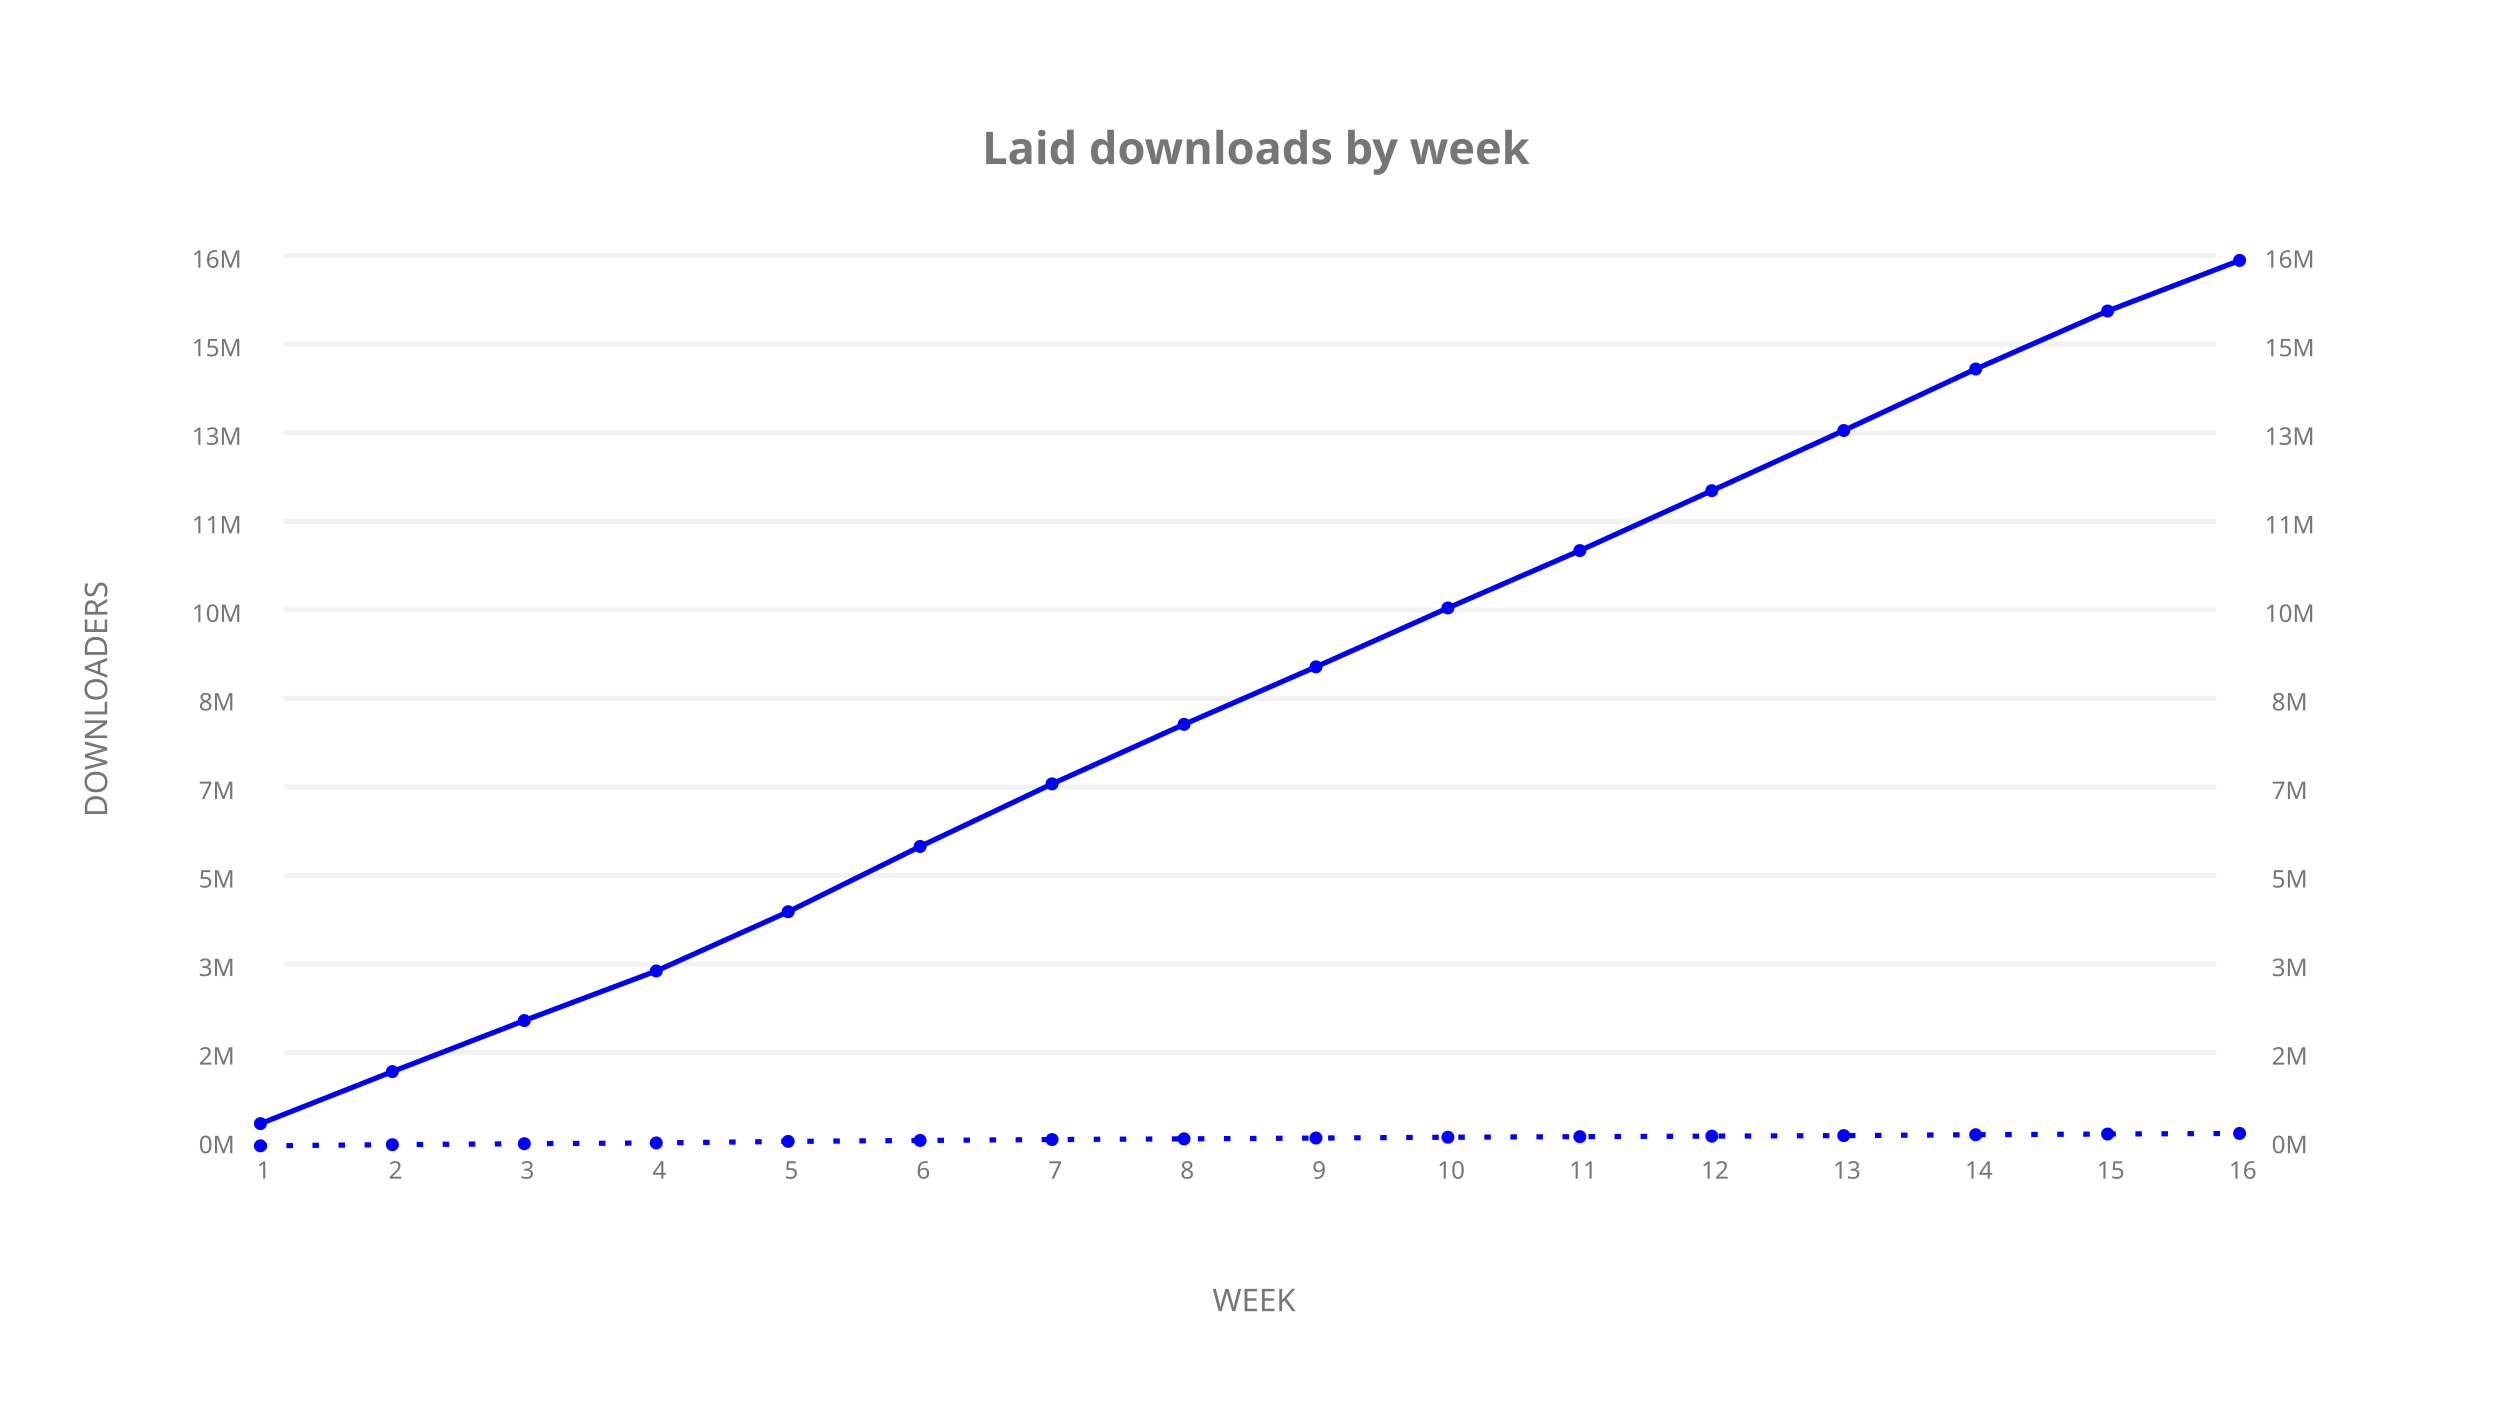
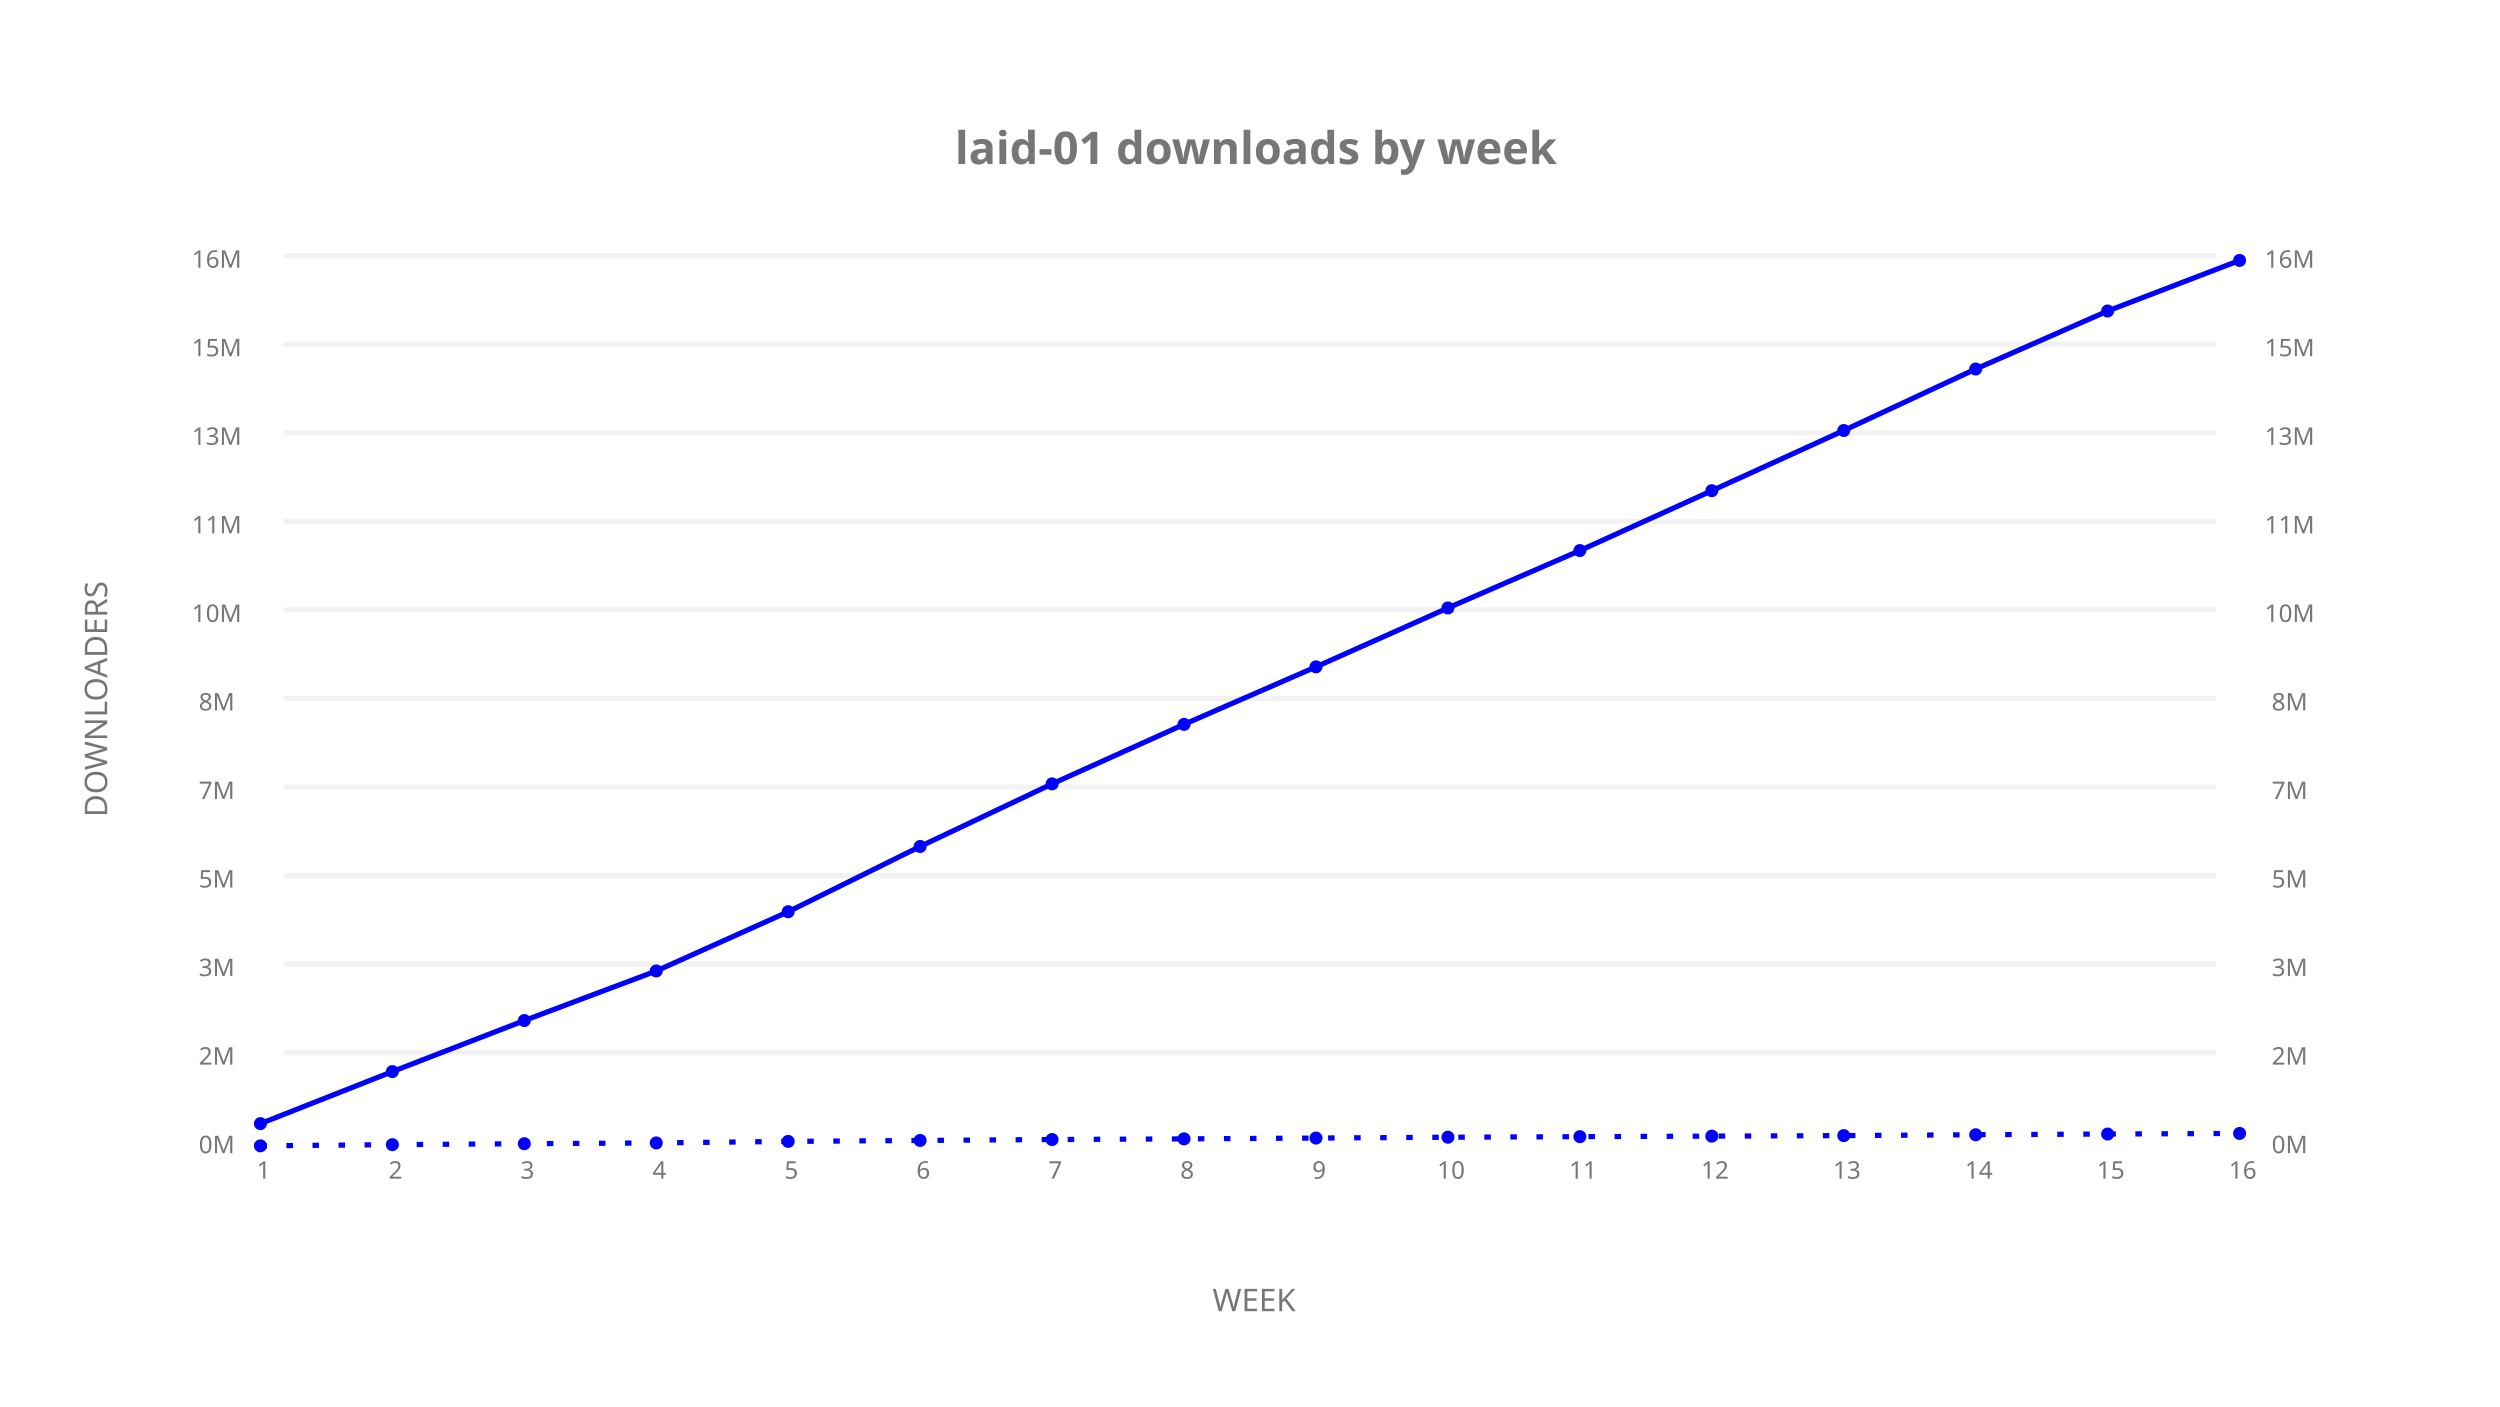
- <svg xmlns="http://www.w3.org/2000/svg" xml:space="preserve" id="laid-downloads-by-week-laid-01-week" x="0px" y="0px" width="1920px" height="1080px" viewBox="0 0 1920 1080" enable-background="new 0 0 1920 1080" role="img">
+ <svg xmlns="http://www.w3.org/2000/svg" xml:space="preserve" id="laid-01-downloads-by-week-laid-01-week" x="0px" y="0px" width="1920px" height="1080px" viewBox="0 0 1920 1080" enable-background="new 0 0 1920 1080" role="img">
  <g id="annotations">
-     <text x="960" y="126" font-family="Atkinson Hyperlegible" font-size="26pt" text-anchor="middle" text-align="center" font-weight="600" font-style="normal" style="fill:rgb(118,118,118); fill-opacity:1; stroke:rgb(118,118,118); stroke-opacity:0; stroke-width:0.5"> Laid downloads by week</text>
+     <text x="960" y="126" font-family="Atkinson Hyperlegible" font-size="26pt" text-anchor="middle" text-align="center" font-weight="600" font-style="normal" style="fill:rgb(118,118,118); fill-opacity:1; stroke:rgb(118,118,118); stroke-opacity:0; stroke-width:0.5"> laid-01 downloads by week</text>
    <g id="axes-lines">
      <text x="960" y="1007" font-family="Atkinson Hyperlegible" font-size="18pt" text-anchor="middle" text-align="center" font-weight="500" font-style="normal" style="fill:rgb(118,118,118); fill-opacity:1; stroke:rgb(118,118,118); stroke-opacity:0; stroke-width:0.5"> WEEK</text>
      <text x="73" y="540" font-family="Atkinson Hyperlegible" font-size="18pt" text-anchor="middle" text-align="center" dominant-baseline="central" font-weight="500" font-style="normal" style="fill:rgb(118,118,118); fill-opacity:1; stroke:rgb(118,118,118); stroke-opacity:0; stroke-width:0.5" transform="rotate(-90,73,540)"> DOWNLOADERS</text>
    </g>
    <g id="tic-y-label-lines">
      <line x1="218" y1="808.391" x2="1702" y2="808.391" style="fill:rgb(0,0,255); fill-opacity:0; stroke:rgb(242,242,242); stroke-opacity:1; stroke-width:4" />
      <line x1="218" y1="740.391" x2="1702" y2="740.391" style="fill:rgb(0,0,255); fill-opacity:0; stroke:rgb(242,242,242); stroke-opacity:1; stroke-width:4" />
      <line x1="218" y1="672.391" x2="1702" y2="672.391" style="fill:rgb(0,0,255); fill-opacity:0; stroke:rgb(242,242,242); stroke-opacity:1; stroke-width:4" />
      <line x1="218" y1="604.391" x2="1702" y2="604.391" style="fill:rgb(0,0,255); fill-opacity:0; stroke:rgb(242,242,242); stroke-opacity:1; stroke-width:4" />
      <line x1="218" y1="536.391" x2="1702" y2="536.391" style="fill:rgb(0,0,255); fill-opacity:0; stroke:rgb(242,242,242); stroke-opacity:1; stroke-width:4" />
      <line x1="218" y1="468.391" x2="1702" y2="468.391" style="fill:rgb(0,0,255); fill-opacity:0; stroke:rgb(242,242,242); stroke-opacity:1; stroke-width:4" />
      <line x1="218" y1="400.391" x2="1702" y2="400.391" style="fill:rgb(0,0,255); fill-opacity:0; stroke:rgb(242,242,242); stroke-opacity:1; stroke-width:4" />
      <line x1="218" y1="332.391" x2="1702" y2="332.391" style="fill:rgb(0,0,255); fill-opacity:0; stroke:rgb(242,242,242); stroke-opacity:1; stroke-width:4" />
      <line x1="218" y1="264.391" x2="1702" y2="264.391" style="fill:rgb(0,0,255); fill-opacity:0; stroke:rgb(242,242,242); stroke-opacity:1; stroke-width:4" />
      <line x1="218" y1="196.391" x2="1702" y2="196.391" style="fill:rgb(0,0,255); fill-opacity:0; stroke:rgb(242,242,242); stroke-opacity:1; stroke-width:4" />
    </g>
    <g id="tic-x-labels">
      <text x="200" y="898" font-family="Atkinson Hyperlegible" font-size="14pt" text-anchor="middle" text-align="center" dominant-baseline="central" font-weight="400" font-style="normal" style="fill:rgb(118,118,118); fill-opacity:1; stroke:rgb(118,118,118); stroke-opacity:0; stroke-width:0.5"> 1</text>
      <text x="301.333" y="898" font-family="Atkinson Hyperlegible" font-size="14pt" text-anchor="middle" text-align="center" dominant-baseline="central" font-weight="400" font-style="normal" style="fill:rgb(118,118,118); fill-opacity:1; stroke:rgb(118,118,118); stroke-opacity:0; stroke-width:0.5"> 2</text>
      <text x="402.667" y="898" font-family="Atkinson Hyperlegible" font-size="14pt" text-anchor="middle" text-align="center" dominant-baseline="central" font-weight="400" font-style="normal" style="fill:rgb(118,118,118); fill-opacity:1; stroke:rgb(118,118,118); stroke-opacity:0; stroke-width:0.5"> 3</text>
      <text x="504" y="898" font-family="Atkinson Hyperlegible" font-size="14pt" text-anchor="middle" text-align="center" dominant-baseline="central" font-weight="400" font-style="normal" style="fill:rgb(118,118,118); fill-opacity:1; stroke:rgb(118,118,118); stroke-opacity:0; stroke-width:0.5"> 4</text>
      <text x="605.333" y="898" font-family="Atkinson Hyperlegible" font-size="14pt" text-anchor="middle" text-align="center" dominant-baseline="central" font-weight="400" font-style="normal" style="fill:rgb(118,118,118); fill-opacity:1; stroke:rgb(118,118,118); stroke-opacity:0; stroke-width:0.5"> 5</text>
      <text x="706.667" y="898" font-family="Atkinson Hyperlegible" font-size="14pt" text-anchor="middle" text-align="center" dominant-baseline="central" font-weight="400" font-style="normal" style="fill:rgb(118,118,118); fill-opacity:1; stroke:rgb(118,118,118); stroke-opacity:0; stroke-width:0.5"> 6</text>
      <text x="808" y="898" font-family="Atkinson Hyperlegible" font-size="14pt" text-anchor="middle" text-align="center" dominant-baseline="central" font-weight="400" font-style="normal" style="fill:rgb(118,118,118); fill-opacity:1; stroke:rgb(118,118,118); stroke-opacity:0; stroke-width:0.5"> 7</text>
      <text x="909.333" y="898" font-family="Atkinson Hyperlegible" font-size="14pt" text-anchor="middle" text-align="center" dominant-baseline="central" font-weight="400" font-style="normal" style="fill:rgb(118,118,118); fill-opacity:1; stroke:rgb(118,118,118); stroke-opacity:0; stroke-width:0.5"> 8</text>
      <text x="1010.667" y="898" font-family="Atkinson Hyperlegible" font-size="14pt" text-anchor="middle" text-align="center" dominant-baseline="central" font-weight="400" font-style="normal" style="fill:rgb(118,118,118); fill-opacity:1; stroke:rgb(118,118,118); stroke-opacity:0; stroke-width:0.5"> 9</text>
      <text x="1112" y="898" font-family="Atkinson Hyperlegible" font-size="14pt" text-anchor="middle" text-align="center" dominant-baseline="central" font-weight="400" font-style="normal" style="fill:rgb(118,118,118); fill-opacity:1; stroke:rgb(118,118,118); stroke-opacity:0; stroke-width:0.5"> 10</text>
      <text x="1213.333" y="898" font-family="Atkinson Hyperlegible" font-size="14pt" text-anchor="middle" text-align="center" dominant-baseline="central" font-weight="400" font-style="normal" style="fill:rgb(118,118,118); fill-opacity:1; stroke:rgb(118,118,118); stroke-opacity:0; stroke-width:0.5"> 11</text>
      <text x="1314.667" y="898" font-family="Atkinson Hyperlegible" font-size="14pt" text-anchor="middle" text-align="center" dominant-baseline="central" font-weight="400" font-style="normal" style="fill:rgb(118,118,118); fill-opacity:1; stroke:rgb(118,118,118); stroke-opacity:0; stroke-width:0.5"> 12</text>
      <text x="1416" y="898" font-family="Atkinson Hyperlegible" font-size="14pt" text-anchor="middle" text-align="center" dominant-baseline="central" font-weight="400" font-style="normal" style="fill:rgb(118,118,118); fill-opacity:1; stroke:rgb(118,118,118); stroke-opacity:0; stroke-width:0.5"> 13</text>
      <text x="1517.333" y="898" font-family="Atkinson Hyperlegible" font-size="14pt" text-anchor="middle" text-align="center" dominant-baseline="central" font-weight="400" font-style="normal" style="fill:rgb(118,118,118); fill-opacity:1; stroke:rgb(118,118,118); stroke-opacity:0; stroke-width:0.5"> 14</text>
      <text x="1618.667" y="898" font-family="Atkinson Hyperlegible" font-size="14pt" text-anchor="middle" text-align="center" dominant-baseline="central" font-weight="400" font-style="normal" style="fill:rgb(118,118,118); fill-opacity:1; stroke:rgb(118,118,118); stroke-opacity:0; stroke-width:0.5"> 15</text>
      <text x="1720" y="898" font-family="Atkinson Hyperlegible" font-size="14pt" text-anchor="middle" text-align="center" dominant-baseline="central" font-weight="400" font-style="normal" style="fill:rgb(118,118,118); fill-opacity:1; stroke:rgb(118,118,118); stroke-opacity:0; stroke-width:0.5"> 16</text>
    </g>
    <g id="tic-y-labels">
      <text x="164" y="878.391" font-family="Atkinson Hyperlegible" font-size="14pt" text-anchor="middle" text-align="center" dominant-baseline="central" font-weight="400" font-style="normal" style="fill:rgb(118,118,118); fill-opacity:1; stroke:rgb(118,118,118); stroke-opacity:0; stroke-width:0.5"> 0M</text>
      <text x="1756" y="878.391" font-family="Atkinson Hyperlegible" font-size="14pt" text-anchor="middle" text-align="center" dominant-baseline="central" font-weight="400" font-style="normal" style="fill:rgb(118,118,118); fill-opacity:1; stroke:rgb(118,118,118); stroke-opacity:0; stroke-width:0.5"> 0M</text>
      <text x="164" y="810.391" font-family="Atkinson Hyperlegible" font-size="14pt" text-anchor="middle" text-align="center" dominant-baseline="central" font-weight="400" font-style="normal" style="fill:rgb(118,118,118); fill-opacity:1; stroke:rgb(118,118,118); stroke-opacity:0; stroke-width:0.5"> 2M</text>
      <text x="1756" y="810.391" font-family="Atkinson Hyperlegible" font-size="14pt" text-anchor="middle" text-align="center" dominant-baseline="central" font-weight="400" font-style="normal" style="fill:rgb(118,118,118); fill-opacity:1; stroke:rgb(118,118,118); stroke-opacity:0; stroke-width:0.5"> 2M</text>
      <text x="164" y="742.391" font-family="Atkinson Hyperlegible" font-size="14pt" text-anchor="middle" text-align="center" dominant-baseline="central" font-weight="400" font-style="normal" style="fill:rgb(118,118,118); fill-opacity:1; stroke:rgb(118,118,118); stroke-opacity:0; stroke-width:0.5"> 3M</text>
      <text x="1756" y="742.391" font-family="Atkinson Hyperlegible" font-size="14pt" text-anchor="middle" text-align="center" dominant-baseline="central" font-weight="400" font-style="normal" style="fill:rgb(118,118,118); fill-opacity:1; stroke:rgb(118,118,118); stroke-opacity:0; stroke-width:0.5"> 3M</text>
      <text x="164" y="674.391" font-family="Atkinson Hyperlegible" font-size="14pt" text-anchor="middle" text-align="center" dominant-baseline="central" font-weight="400" font-style="normal" style="fill:rgb(118,118,118); fill-opacity:1; stroke:rgb(118,118,118); stroke-opacity:0; stroke-width:0.5"> 5M</text>
      <text x="1756" y="674.391" font-family="Atkinson Hyperlegible" font-size="14pt" text-anchor="middle" text-align="center" dominant-baseline="central" font-weight="400" font-style="normal" style="fill:rgb(118,118,118); fill-opacity:1; stroke:rgb(118,118,118); stroke-opacity:0; stroke-width:0.5"> 5M</text>
      <text x="164" y="606.391" font-family="Atkinson Hyperlegible" font-size="14pt" text-anchor="middle" text-align="center" dominant-baseline="central" font-weight="400" font-style="normal" style="fill:rgb(118,118,118); fill-opacity:1; stroke:rgb(118,118,118); stroke-opacity:0; stroke-width:0.5"> 7M</text>
      <text x="1756" y="606.391" font-family="Atkinson Hyperlegible" font-size="14pt" text-anchor="middle" text-align="center" dominant-baseline="central" font-weight="400" font-style="normal" style="fill:rgb(118,118,118); fill-opacity:1; stroke:rgb(118,118,118); stroke-opacity:0; stroke-width:0.5"> 7M</text>
      <text x="164" y="538.391" font-family="Atkinson Hyperlegible" font-size="14pt" text-anchor="middle" text-align="center" dominant-baseline="central" font-weight="400" font-style="normal" style="fill:rgb(118,118,118); fill-opacity:1; stroke:rgb(118,118,118); stroke-opacity:0; stroke-width:0.5"> 8M</text>
      <text x="1756" y="538.391" font-family="Atkinson Hyperlegible" font-size="14pt" text-anchor="middle" text-align="center" dominant-baseline="central" font-weight="400" font-style="normal" style="fill:rgb(118,118,118); fill-opacity:1; stroke:rgb(118,118,118); stroke-opacity:0; stroke-width:0.5"> 8M</text>
      <text x="164" y="470.391" font-family="Atkinson Hyperlegible" font-size="14pt" text-anchor="middle" text-align="center" dominant-baseline="central" font-weight="400" font-style="normal" style="fill:rgb(118,118,118); fill-opacity:1; stroke:rgb(118,118,118); stroke-opacity:0; stroke-width:0.5"> 10M</text>
      <text x="1756" y="470.391" font-family="Atkinson Hyperlegible" font-size="14pt" text-anchor="middle" text-align="center" dominant-baseline="central" font-weight="400" font-style="normal" style="fill:rgb(118,118,118); fill-opacity:1; stroke:rgb(118,118,118); stroke-opacity:0; stroke-width:0.5"> 10M</text>
      <text x="164" y="402.391" font-family="Atkinson Hyperlegible" font-size="14pt" text-anchor="middle" text-align="center" dominant-baseline="central" font-weight="400" font-style="normal" style="fill:rgb(118,118,118); fill-opacity:1; stroke:rgb(118,118,118); stroke-opacity:0; stroke-width:0.5"> 11M</text>
      <text x="1756" y="402.391" font-family="Atkinson Hyperlegible" font-size="14pt" text-anchor="middle" text-align="center" dominant-baseline="central" font-weight="400" font-style="normal" style="fill:rgb(118,118,118); fill-opacity:1; stroke:rgb(118,118,118); stroke-opacity:0; stroke-width:0.5"> 11M</text>
      <text x="164" y="334.391" font-family="Atkinson Hyperlegible" font-size="14pt" text-anchor="middle" text-align="center" dominant-baseline="central" font-weight="400" font-style="normal" style="fill:rgb(118,118,118); fill-opacity:1; stroke:rgb(118,118,118); stroke-opacity:0; stroke-width:0.5"> 13M</text>
      <text x="1756" y="334.391" font-family="Atkinson Hyperlegible" font-size="14pt" text-anchor="middle" text-align="center" dominant-baseline="central" font-weight="400" font-style="normal" style="fill:rgb(118,118,118); fill-opacity:1; stroke:rgb(118,118,118); stroke-opacity:0; stroke-width:0.5"> 13M</text>
      <text x="164" y="266.391" font-family="Atkinson Hyperlegible" font-size="14pt" text-anchor="middle" text-align="center" dominant-baseline="central" font-weight="400" font-style="normal" style="fill:rgb(118,118,118); fill-opacity:1; stroke:rgb(118,118,118); stroke-opacity:0; stroke-width:0.5"> 15M</text>
      <text x="1756" y="266.391" font-family="Atkinson Hyperlegible" font-size="14pt" text-anchor="middle" text-align="center" dominant-baseline="central" font-weight="400" font-style="normal" style="fill:rgb(118,118,118); fill-opacity:1; stroke:rgb(118,118,118); stroke-opacity:0; stroke-width:0.5"> 15M</text>
      <text x="164" y="198.391" font-family="Atkinson Hyperlegible" font-size="14pt" text-anchor="middle" text-align="center" dominant-baseline="central" font-weight="400" font-style="normal" style="fill:rgb(118,118,118); fill-opacity:1; stroke:rgb(118,118,118); stroke-opacity:0; stroke-width:0.5"> 16M</text>
      <text x="1756" y="198.391" font-family="Atkinson Hyperlegible" font-size="14pt" text-anchor="middle" text-align="center" dominant-baseline="central" font-weight="400" font-style="normal" style="fill:rgb(118,118,118); fill-opacity:1; stroke:rgb(118,118,118); stroke-opacity:0; stroke-width:0.5"> 16M</text>
    </g>
  </g>
-   <g id="polyline-Laid downloads by week">
+   <g id="polyline-laid-01 downloads by week">
    <polyline points="200,862.948 301.333,822.983 402.667,783.793 504,745.691 605.333,700.2 706.667,650.079 808,602.023 909.333,556.312 1010.67,512.143 1112,466.9 1213.33,422.837 1314.67,376.844 1416,330.635 1517.33,283.4 1618.67,238.852 1720,200 " style="fill:rgb(0,0,255); fill-opacity:0; stroke:rgb(0,0,255); stroke-opacity:1; stroke-width:4" />
  </g>
-   <g id="markers-Laid downloads by week">
+   <g id="markers-laid-01 downloads by week">
    <circle cx="200" cy="862.948" r="5" style="fill:rgb(0,0,255); fill-opacity:1; stroke:rgb(0,0,255); stroke-opacity:0; stroke-width:4">
</circle>
    <circle cx="301.333" cy="822.983" r="5" style="fill:rgb(0,0,255); fill-opacity:1; stroke:rgb(0,0,255); stroke-opacity:0; stroke-width:4">
</circle>
    <circle cx="402.667" cy="783.793" r="5" style="fill:rgb(0,0,255); fill-opacity:1; stroke:rgb(0,0,255); stroke-opacity:0; stroke-width:4">
</circle>
    <circle cx="504" cy="745.691" r="5" style="fill:rgb(0,0,255); fill-opacity:1; stroke:rgb(0,0,255); stroke-opacity:0; stroke-width:4">
</circle>
    <circle cx="605.333" cy="700.2" r="5" style="fill:rgb(0,0,255); fill-opacity:1; stroke:rgb(0,0,255); stroke-opacity:0; stroke-width:4">
</circle>
    <circle cx="706.667" cy="650.079" r="5" style="fill:rgb(0,0,255); fill-opacity:1; stroke:rgb(0,0,255); stroke-opacity:0; stroke-width:4">
</circle>
    <circle cx="808" cy="602.023" r="5" style="fill:rgb(0,0,255); fill-opacity:1; stroke:rgb(0,0,255); stroke-opacity:0; stroke-width:4">
</circle>
    <circle cx="909.333" cy="556.312" r="5" style="fill:rgb(0,0,255); fill-opacity:1; stroke:rgb(0,0,255); stroke-opacity:0; stroke-width:4">
</circle>
    <circle cx="1010.667" cy="512.143" r="5" style="fill:rgb(0,0,255); fill-opacity:1; stroke:rgb(0,0,255); stroke-opacity:0; stroke-width:4">
</circle>
    <circle cx="1112" cy="466.9" r="5" style="fill:rgb(0,0,255); fill-opacity:1; stroke:rgb(0,0,255); stroke-opacity:0; stroke-width:4">
</circle>
    <circle cx="1213.333" cy="422.837" r="5" style="fill:rgb(0,0,255); fill-opacity:1; stroke:rgb(0,0,255); stroke-opacity:0; stroke-width:4">
</circle>
    <circle cx="1314.667" cy="376.844" r="5" style="fill:rgb(0,0,255); fill-opacity:1; stroke:rgb(0,0,255); stroke-opacity:0; stroke-width:4">
</circle>
    <circle cx="1416" cy="330.635" r="5" style="fill:rgb(0,0,255); fill-opacity:1; stroke:rgb(0,0,255); stroke-opacity:0; stroke-width:4">
</circle>
    <circle cx="1517.333" cy="283.4" r="5" style="fill:rgb(0,0,255); fill-opacity:1; stroke:rgb(0,0,255); stroke-opacity:0; stroke-width:4">
</circle>
    <circle cx="1618.667" cy="238.852" r="5" style="fill:rgb(0,0,255); fill-opacity:1; stroke:rgb(0,0,255); stroke-opacity:0; stroke-width:4">
</circle>
    <circle cx="1720" cy="200" r="5" style="fill:rgb(0,0,255); fill-opacity:1; stroke:rgb(0,0,255); stroke-opacity:0; stroke-width:4">
</circle>
  </g>
-   <g id="polyline-Laid downloads by week uploaders">
+   <g id="polyline-laid-01 downloads by week uploaders">
    <polyline points="200,880 301.333,879.103 402.667,878.369 504,877.771 605.333,876.598 706.667,875.87 808,875.161 909.333,874.65 1010.67,874.029 1112,873.392 1213.33,872.964 1314.67,872.551 1416,872.146 1517.33,871.475 1618.67,870.944 1720,870.477 " stroke-dasharray="5 15" style="fill:rgb(0,0,255); fill-opacity:0; stroke:rgb(0,0,255); stroke-opacity:1; stroke-width:4" />
  </g>
-   <g id="markers-Laid downloads by week uploaders">
+   <g id="markers-laid-01 downloads by week uploaders">
    <circle cx="200" cy="880" r="5" style="fill:rgb(0,0,255); fill-opacity:1; stroke:rgb(0,0,255); stroke-opacity:0; stroke-width:4">
</circle>
    <circle cx="301.333" cy="879.103" r="5" style="fill:rgb(0,0,255); fill-opacity:1; stroke:rgb(0,0,255); stroke-opacity:0; stroke-width:4">
</circle>
    <circle cx="402.667" cy="878.369" r="5" style="fill:rgb(0,0,255); fill-opacity:1; stroke:rgb(0,0,255); stroke-opacity:0; stroke-width:4">
</circle>
    <circle cx="504" cy="877.771" r="5" style="fill:rgb(0,0,255); fill-opacity:1; stroke:rgb(0,0,255); stroke-opacity:0; stroke-width:4">
</circle>
    <circle cx="605.333" cy="876.598" r="5" style="fill:rgb(0,0,255); fill-opacity:1; stroke:rgb(0,0,255); stroke-opacity:0; stroke-width:4">
</circle>
    <circle cx="706.667" cy="875.87" r="5" style="fill:rgb(0,0,255); fill-opacity:1; stroke:rgb(0,0,255); stroke-opacity:0; stroke-width:4">
</circle>
    <circle cx="808" cy="875.161" r="5" style="fill:rgb(0,0,255); fill-opacity:1; stroke:rgb(0,0,255); stroke-opacity:0; stroke-width:4">
</circle>
    <circle cx="909.333" cy="874.65" r="5" style="fill:rgb(0,0,255); fill-opacity:1; stroke:rgb(0,0,255); stroke-opacity:0; stroke-width:4">
</circle>
    <circle cx="1010.667" cy="874.029" r="5" style="fill:rgb(0,0,255); fill-opacity:1; stroke:rgb(0,0,255); stroke-opacity:0; stroke-width:4">
</circle>
    <circle cx="1112" cy="873.392" r="5" style="fill:rgb(0,0,255); fill-opacity:1; stroke:rgb(0,0,255); stroke-opacity:0; stroke-width:4">
</circle>
    <circle cx="1213.333" cy="872.964" r="5" style="fill:rgb(0,0,255); fill-opacity:1; stroke:rgb(0,0,255); stroke-opacity:0; stroke-width:4">
</circle>
    <circle cx="1314.667" cy="872.551" r="5" style="fill:rgb(0,0,255); fill-opacity:1; stroke:rgb(0,0,255); stroke-opacity:0; stroke-width:4">
</circle>
    <circle cx="1416" cy="872.146" r="5" style="fill:rgb(0,0,255); fill-opacity:1; stroke:rgb(0,0,255); stroke-opacity:0; stroke-width:4">
</circle>
    <circle cx="1517.333" cy="871.475" r="5" style="fill:rgb(0,0,255); fill-opacity:1; stroke:rgb(0,0,255); stroke-opacity:0; stroke-width:4">
</circle>
    <circle cx="1618.667" cy="870.944" r="5" style="fill:rgb(0,0,255); fill-opacity:1; stroke:rgb(0,0,255); stroke-opacity:0; stroke-width:4">
</circle>
    <circle cx="1720" cy="870.477" r="5" style="fill:rgb(0,0,255); fill-opacity:1; stroke:rgb(0,0,255); stroke-opacity:0; stroke-width:4">
</circle>
  </g>
</svg>
